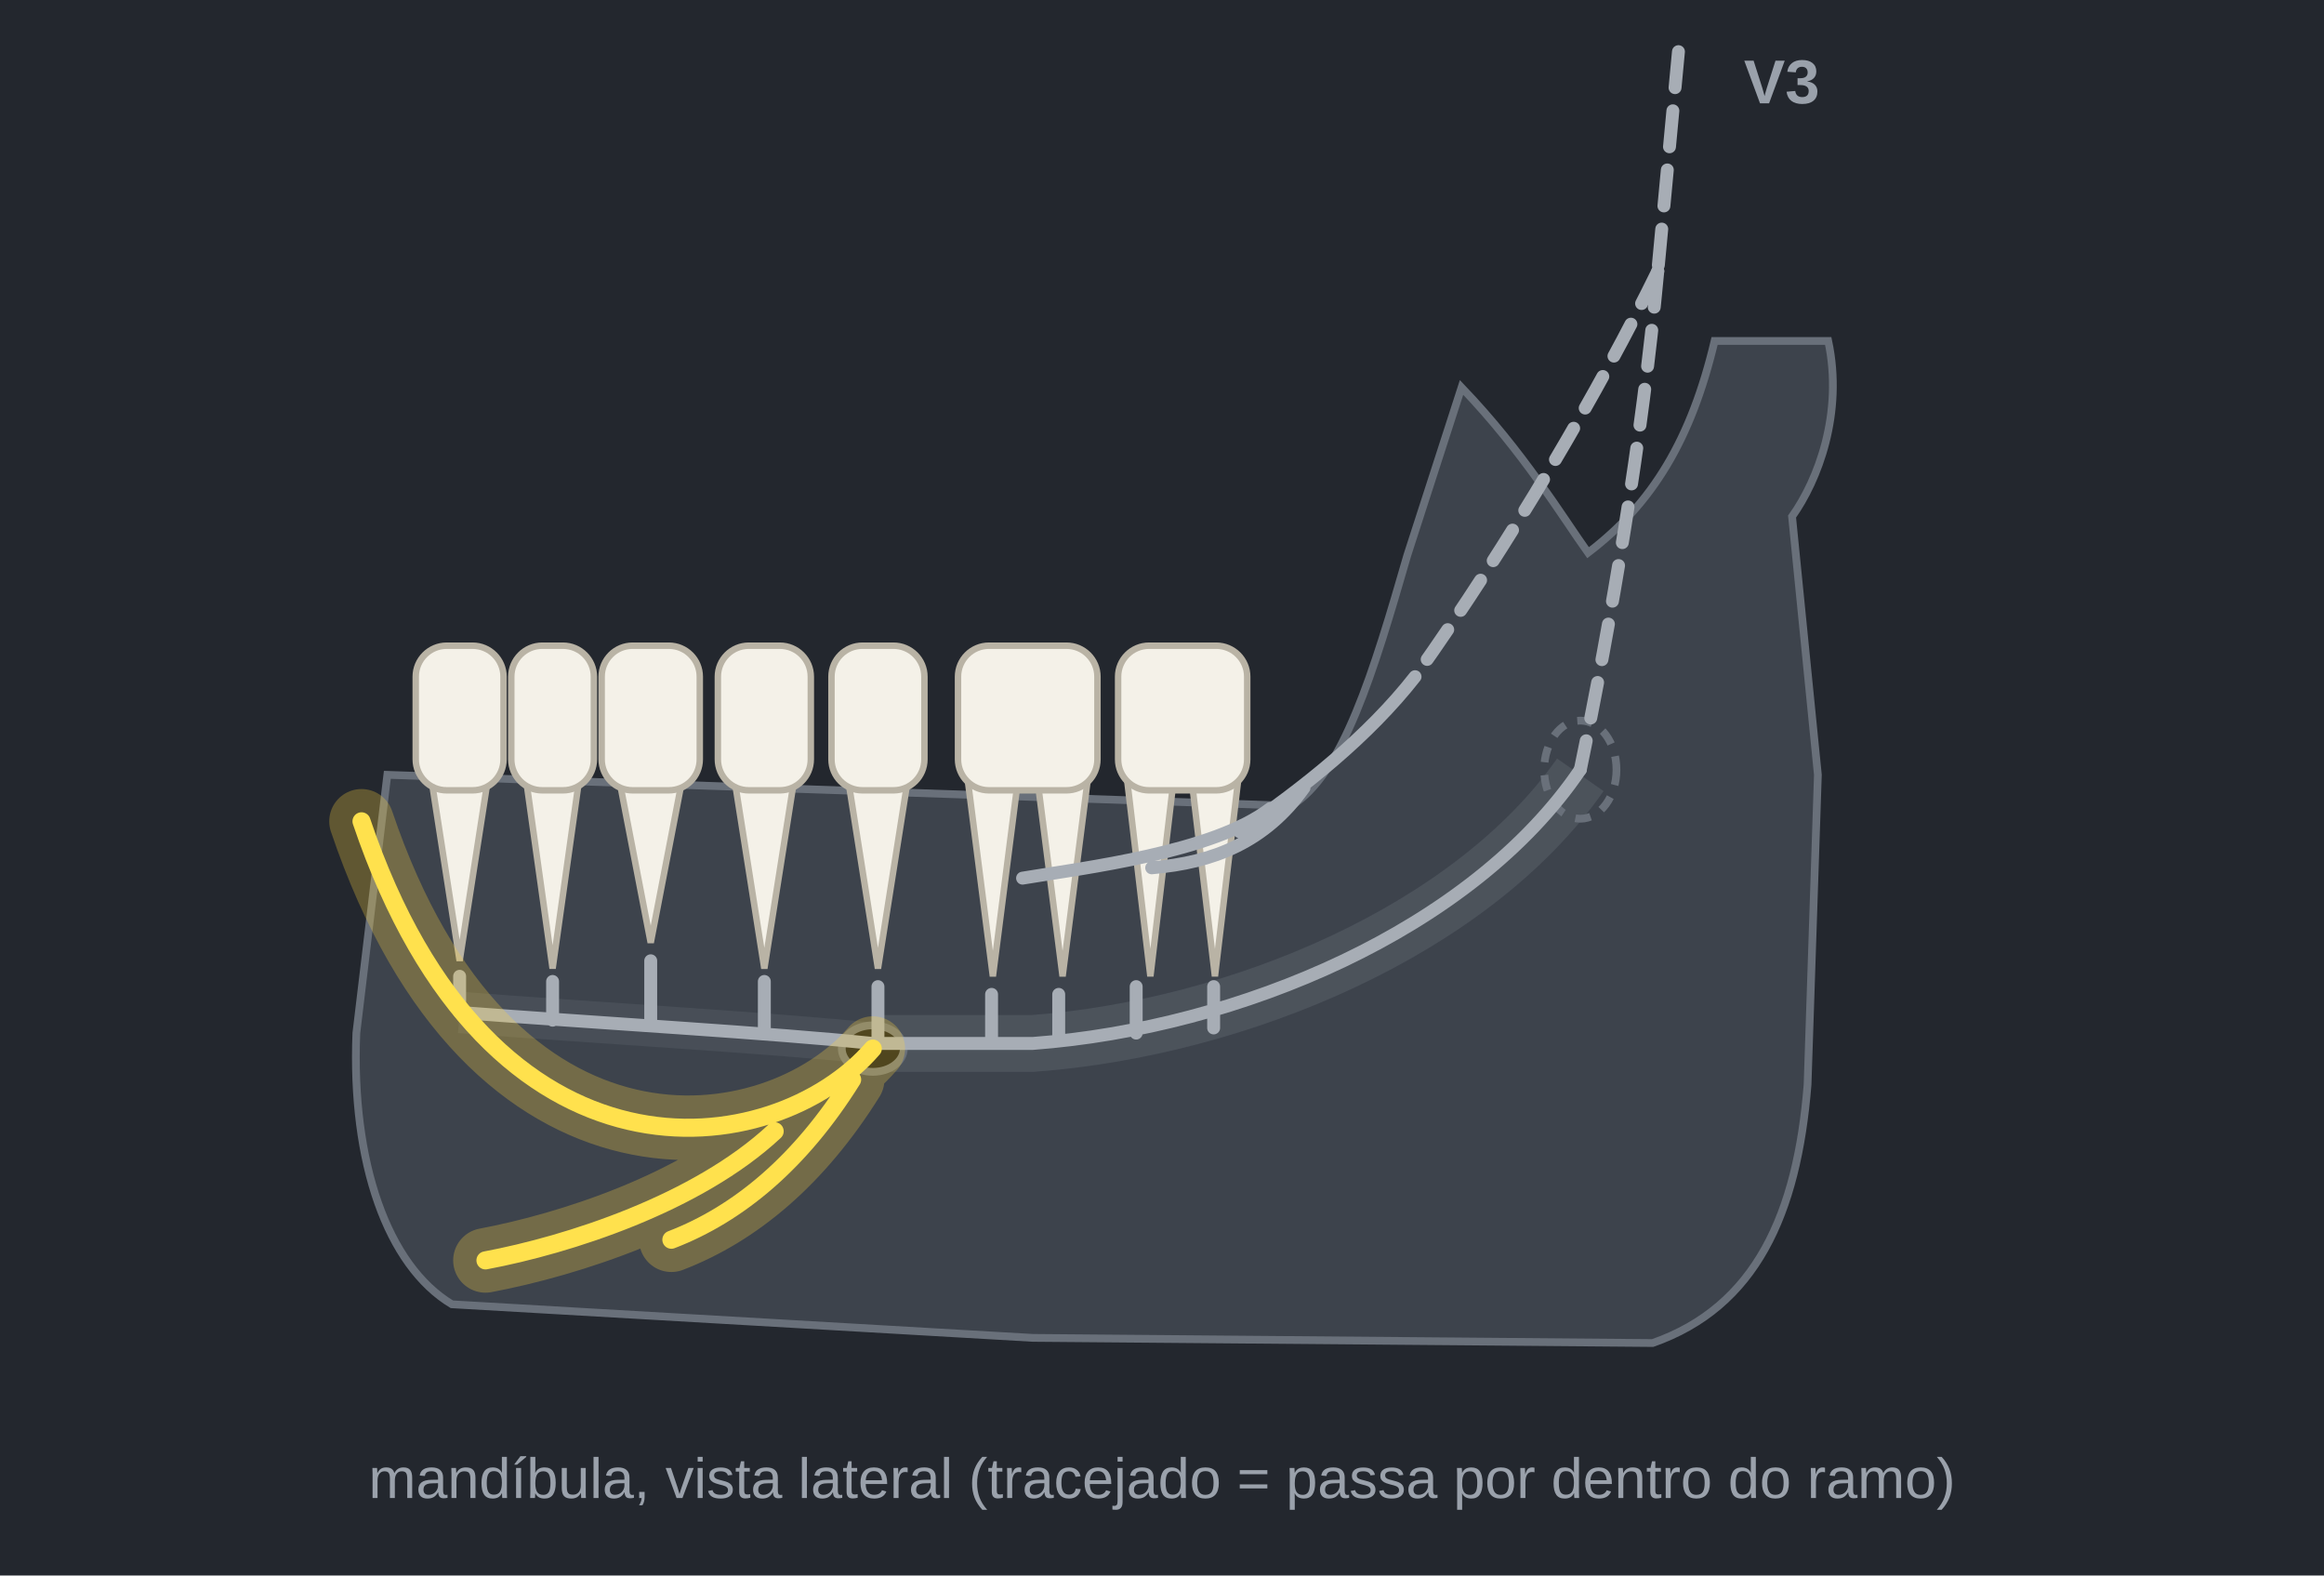
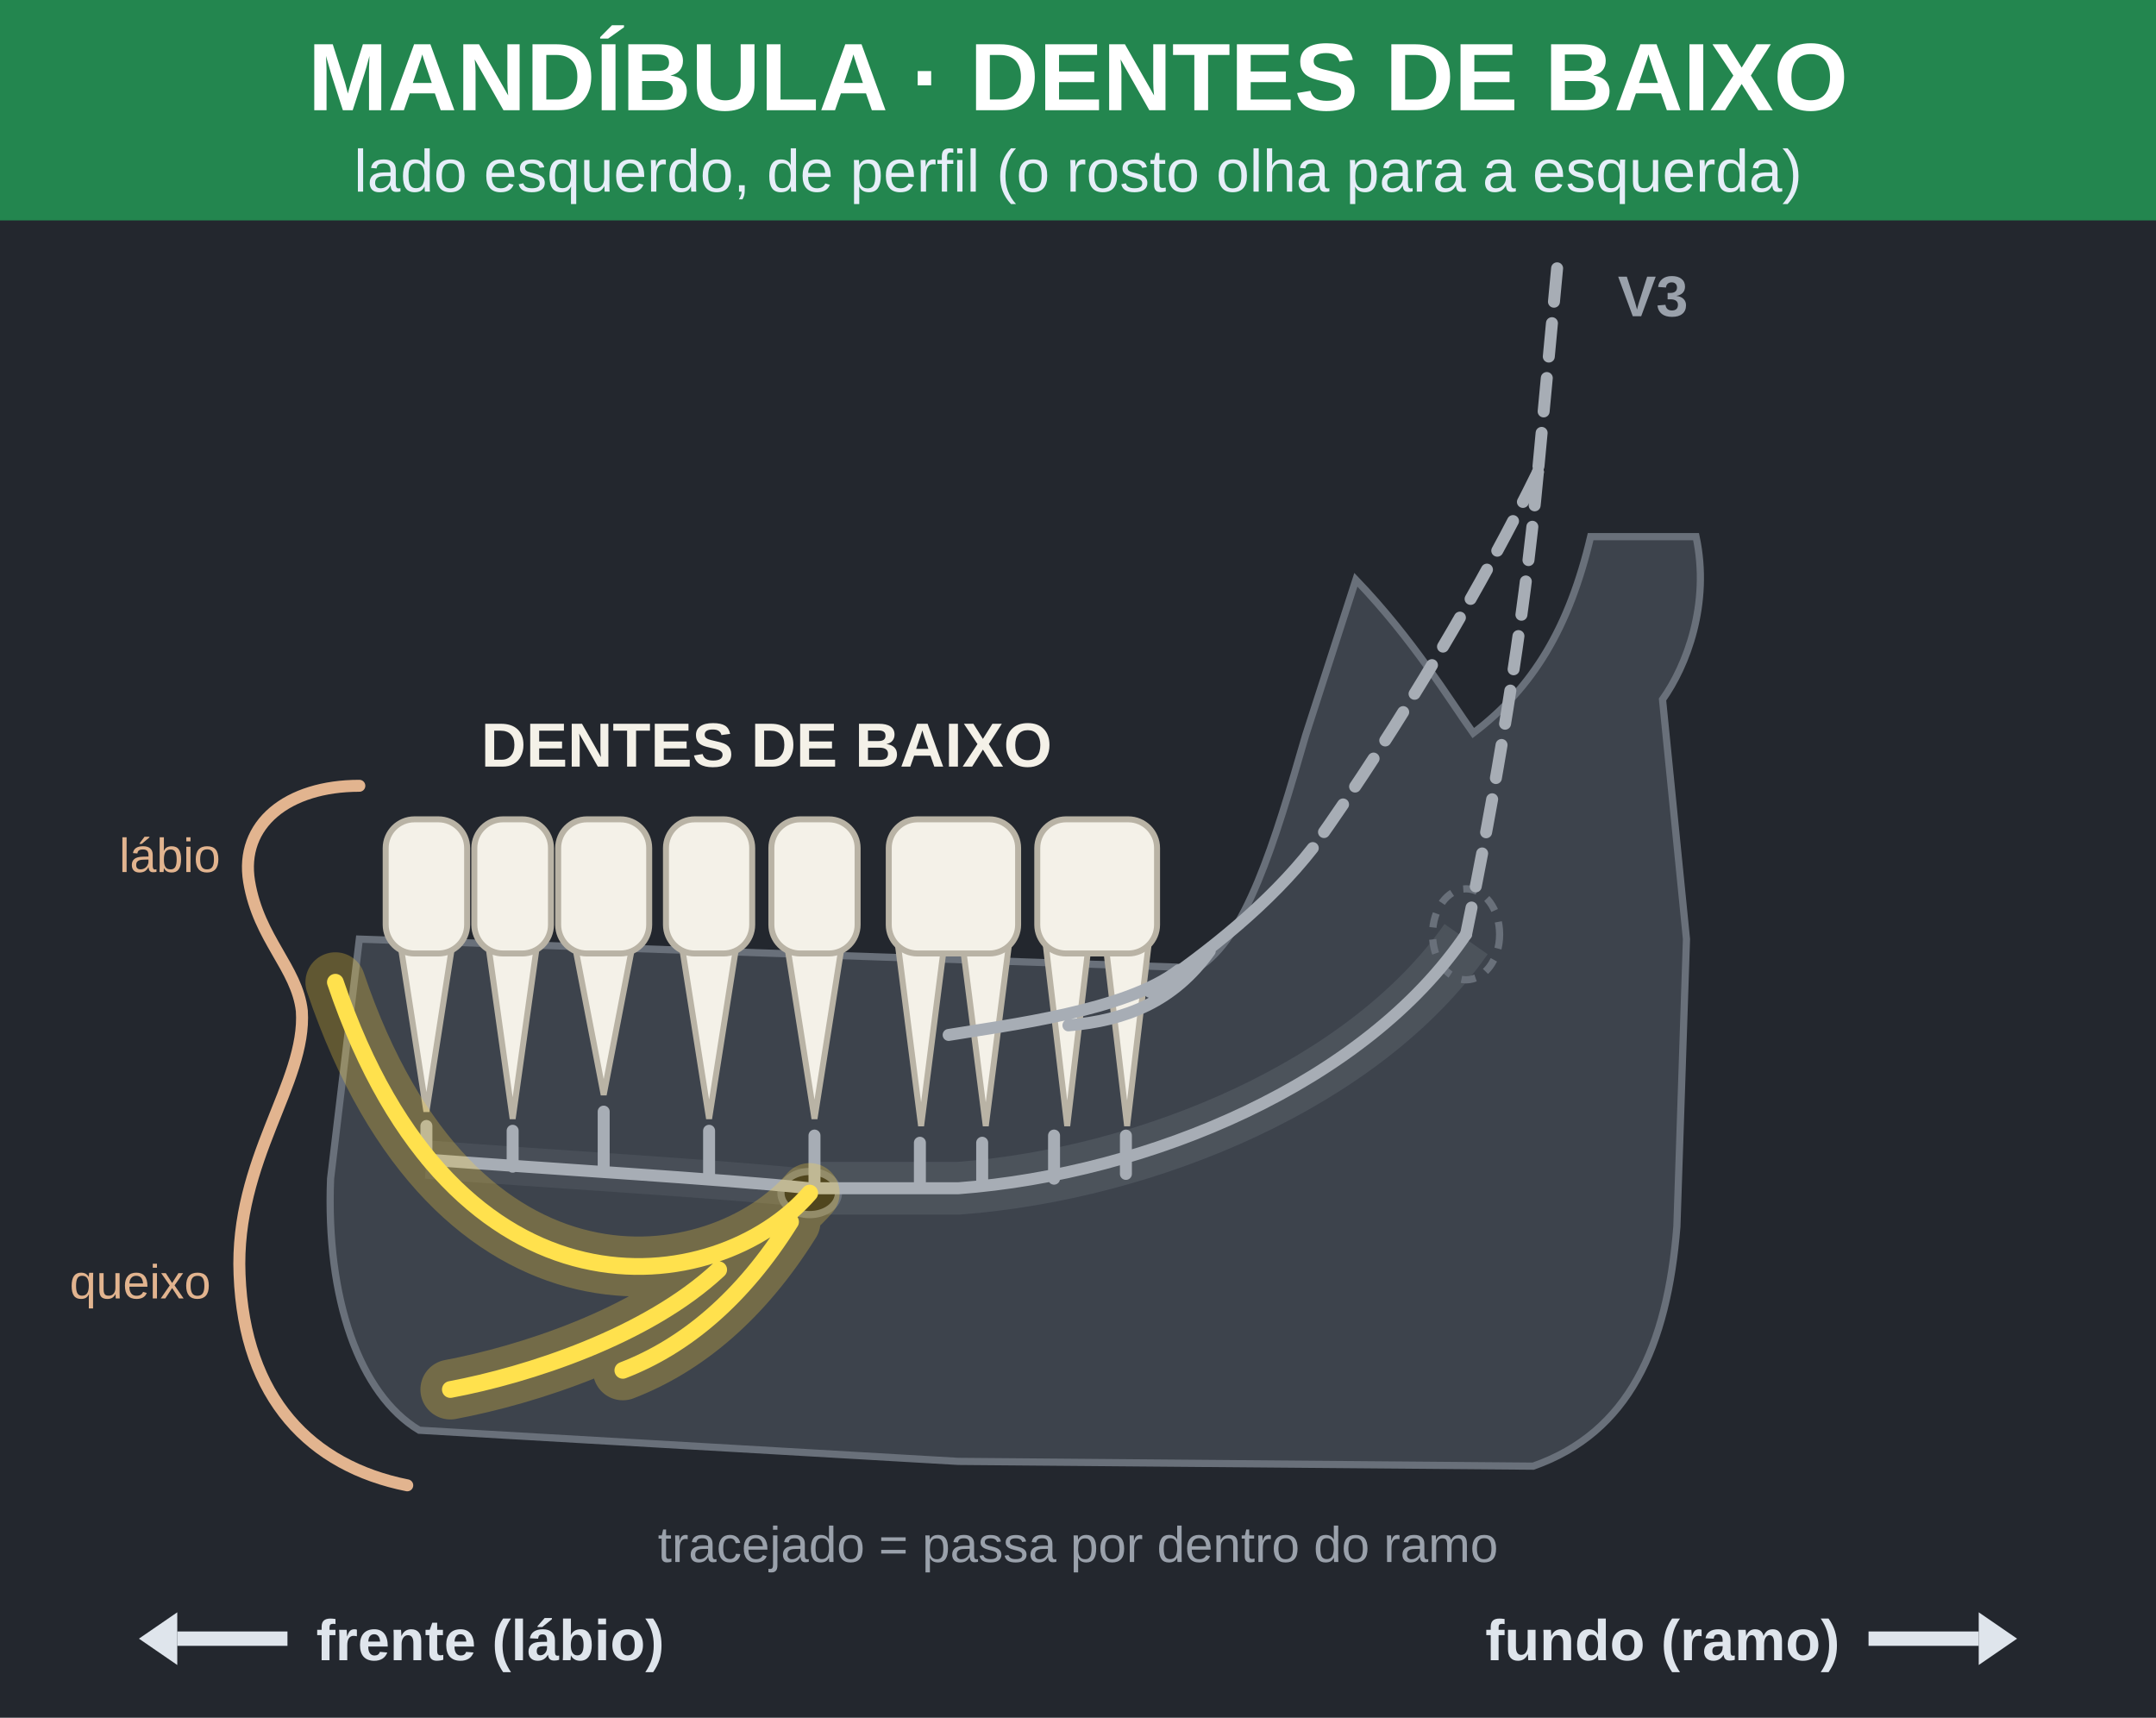
- <svg xmlns="http://www.w3.org/2000/svg" viewBox="0 0 900 610" width="900" height="610" role="img">
-   <rect width="900" height="610" fill="#23272e" />
-   <path d="M150 300 L500 312 C520 300 532 260 545 215 L566 150 C590 175 605 200 615 214 C640 195 655 170 664 132 L708 132 C714 160 704 186 694 200 L704 300 L700 420 C696 470 680 506 640 520 L400 518 L175 505 C150 490 136 450 138 400 Z" fill="#3d434c" stroke="#69707a" stroke-width="3" />
-   <path d="M612 300 C570 360 480 398 400 404 L338 404" fill="none" stroke="#69707a" stroke-width="22" stroke-opacity="0.35" />
-   <path d="M338 404 C300 400 230 396 178 392" fill="none" stroke="#69707a" stroke-width="16" stroke-opacity="0.25" />
-   <ellipse cx="612" cy="298" rx="14" ry="19" fill="none" stroke="#69707a" stroke-width="3" stroke-dasharray="6 5" />
-   <ellipse cx="338" cy="406" rx="12" ry="9" fill="#0d0f12" stroke="#69707a" stroke-width="3" />
-   <path d="M167.12 302 L178 372 L188.88 302 Z" fill="#f4f1e8" stroke="#b9b3a5" stroke-width="2.5" />
-   <rect x="161.0" y="250" width="34" height="56" rx="12" fill="#f4f1e8" stroke="#b9b3a5" stroke-width="2.5" />
-   <path d="M203.76 302 L214 375 L224.24 302 Z" fill="#f4f1e8" stroke="#b9b3a5" stroke-width="2.5" />
-   <rect x="198.0" y="250" width="32" height="56" rx="12" fill="#f4f1e8" stroke="#b9b3a5" stroke-width="2.5" />
-   <path d="M239.84 302 L252 365 L264.16 302 Z" fill="#f4f1e8" stroke="#b9b3a5" stroke-width="2.5" />
-   <rect x="233.0" y="250" width="38" height="56" rx="12" fill="#f4f1e8" stroke="#b9b3a5" stroke-width="2.5" />
-   <path d="M284.48 302 L296 375 L307.52 302 Z" fill="#f4f1e8" stroke="#b9b3a5" stroke-width="2.5" />
-   <rect x="278.0" y="250" width="36" height="56" rx="12" fill="#f4f1e8" stroke="#b9b3a5" stroke-width="2.5" />
-   <path d="M328.48 302 L340 375 L351.52 302 Z" fill="#f4f1e8" stroke="#b9b3a5" stroke-width="2.5" />
-   <rect x="322.0" y="250" width="36" height="56" rx="12" fill="#f4f1e8" stroke="#b9b3a5" stroke-width="2.5" />
-   <path d="M374.78 302 L384.5 378 L394.22 302 Z" fill="#f4f1e8" stroke="#b9b3a5" stroke-width="2.5" />
-   <path d="M401.78 302 L411.5 378 L421.22 302 Z" fill="#f4f1e8" stroke="#b9b3a5" stroke-width="2.5" />
-   <rect x="371.0" y="250" width="54" height="56" rx="12" fill="#f4f1e8" stroke="#b9b3a5" stroke-width="2.5" />
-   <path d="M436.5 302 L445.5 378 L454.5 302 Z" fill="#f4f1e8" stroke="#b9b3a5" stroke-width="2.5" />
-   <path d="M461.5 302 L470.5 378 L479.5 302 Z" fill="#f4f1e8" stroke="#b9b3a5" stroke-width="2.5" />
-   <rect x="433.0" y="250" width="50" height="56" rx="12" fill="#f4f1e8" stroke="#b9b3a5" stroke-width="2.5" />
-   <path d="M650 20 L642 105" fill="none" stroke="#a7adb5" stroke-width="5" stroke-linecap="round" stroke-linejoin="round" stroke-dasharray="14 9" />
-   <text x="690" y="40" text-anchor="middle" font-size="24" font-weight="700" font-family="Arial,Helvetica,sans-serif" fill="#9aa1ab">V3</text>
-   <path d="M642 105 C636 170 624 240 612 298" fill="none" stroke="#a7adb5" stroke-width="5" stroke-linecap="round" stroke-linejoin="round" stroke-dasharray="14 9" />
-   <path d="M612 298 C570 360 480 398 400 404 L338 404 M470 398 L470 382 M440 400 L440 382 M410 403 L410 385 M384 404 L384 385 M340 404 L340 382" fill="none" stroke="#a7adb5" stroke-width="5" stroke-linecap="round" stroke-linejoin="round" />
-   <path d="M642 105 C620 150 585 210 548 262" fill="none" stroke="#a7adb5" stroke-width="5" stroke-linecap="round" stroke-linejoin="round" stroke-dasharray="14 9" />
-   <path d="M548 262 C530 285 505 305 480 322 M505 305 C490 326 470 334 446 336 M492 313 C470 330 420 336 396 340" fill="none" stroke="#a7adb5" stroke-width="5" stroke-linecap="round" stroke-linejoin="round" />
-   <path d="M338 404 C300 400 230 396 178 392 M296 400 L296 380 M252 397 L252 372 M214 395 L214 380 M178 392 L178 378" fill="none" stroke="#a7adb5" stroke-width="5" stroke-linecap="round" stroke-linejoin="round" />
-   <path d="M338 406 C300 450 190 466 140 318 M300 438 C270 466 220 482 188 488 M330 418 C310 450 286 470 260 480" fill="none" stroke="#ffd23f" stroke-opacity="0.28" stroke-width="25" stroke-linecap="round" stroke-linejoin="round" />
-   <path d="M338 406 C300 450 190 466 140 318 M300 438 C270 466 220 482 188 488 M330 418 C310 450 286 470 260 480" fill="none" stroke="#ffe14d" stroke-width="7" stroke-linecap="round" stroke-linejoin="round" />
-   <text x="450" y="580" text-anchor="middle" font-size="22" font-weight="400" font-family="Arial,Helvetica,sans-serif" fill="#9aa1ab">mandíbula, vista lateral (tracejado = passa por dentro do ramo)</text>
+ <svg xmlns="http://www.w3.org/2000/svg" viewBox="0 0 900 717" width="900" height="717" role="img">
+   <rect width="900" height="717" fill="#23272e" />
+   <rect width="900" height="92" fill="#23864f" />
+   <text x="450.0" y="46" text-anchor="middle" font-size="40" font-weight="700" font-family="Arial,Helvetica,sans-serif" fill="#ffffff">MANDÍBULA · DENTES DE BAIXO</text>
+   <text x="450.0" y="80" text-anchor="middle" font-size="25" font-weight="400" font-family="Arial,Helvetica,sans-serif" fill="#e6eef8">lado esquerdo, de perfil (o rosto olha para a esquerda)</text>
+   <g transform="translate(0 92)">
+     <path d="M150 300 L500 312 C520 300 532 260 545 215 L566 150 C590 175 605 200 615 214 C640 195 655 170 664 132 L708 132 C714 160 704 186 694 200 L704 300 L700 420 C696 470 680 506 640 520 L400 518 L175 505 C150 490 136 450 138 400 Z" fill="#3d434c" stroke="#69707a" stroke-width="3" />
+     <path d="M612 300 C570 360 480 398 400 404 L338 404" fill="none" stroke="#69707a" stroke-width="22" stroke-opacity="0.35" />
+     <path d="M338 404 C300 400 230 396 178 392" fill="none" stroke="#69707a" stroke-width="16" stroke-opacity="0.25" />
+     <ellipse cx="612" cy="298" rx="14" ry="19" fill="none" stroke="#69707a" stroke-width="3" stroke-dasharray="6 5" />
+     <ellipse cx="338" cy="406" rx="12" ry="9" fill="#0d0f12" stroke="#69707a" stroke-width="3" />
+     <path d="M167.12 302 L178 372 L188.88 302 Z" fill="#f4f1e8" stroke="#b9b3a5" stroke-width="2.5" />
+     <rect x="161.0" y="250" width="34" height="56" rx="12" fill="#f4f1e8" stroke="#b9b3a5" stroke-width="2.5" />
+     <path d="M203.76 302 L214 375 L224.24 302 Z" fill="#f4f1e8" stroke="#b9b3a5" stroke-width="2.5" />
+     <rect x="198.0" y="250" width="32" height="56" rx="12" fill="#f4f1e8" stroke="#b9b3a5" stroke-width="2.5" />
+     <path d="M239.84 302 L252 365 L264.16 302 Z" fill="#f4f1e8" stroke="#b9b3a5" stroke-width="2.5" />
+     <rect x="233.0" y="250" width="38" height="56" rx="12" fill="#f4f1e8" stroke="#b9b3a5" stroke-width="2.5" />
+     <path d="M284.48 302 L296 375 L307.52 302 Z" fill="#f4f1e8" stroke="#b9b3a5" stroke-width="2.5" />
+     <rect x="278.0" y="250" width="36" height="56" rx="12" fill="#f4f1e8" stroke="#b9b3a5" stroke-width="2.5" />
+     <path d="M328.48 302 L340 375 L351.52 302 Z" fill="#f4f1e8" stroke="#b9b3a5" stroke-width="2.5" />
+     <rect x="322.0" y="250" width="36" height="56" rx="12" fill="#f4f1e8" stroke="#b9b3a5" stroke-width="2.5" />
+     <path d="M374.78 302 L384.5 378 L394.22 302 Z" fill="#f4f1e8" stroke="#b9b3a5" stroke-width="2.5" />
+     <path d="M401.78 302 L411.5 378 L421.22 302 Z" fill="#f4f1e8" stroke="#b9b3a5" stroke-width="2.5" />
+     <rect x="371.0" y="250" width="54" height="56" rx="12" fill="#f4f1e8" stroke="#b9b3a5" stroke-width="2.5" />
+     <path d="M436.5 302 L445.5 378 L454.5 302 Z" fill="#f4f1e8" stroke="#b9b3a5" stroke-width="2.5" />
+     <path d="M461.5 302 L470.5 378 L479.5 302 Z" fill="#f4f1e8" stroke="#b9b3a5" stroke-width="2.5" />
+     <rect x="433.0" y="250" width="50" height="56" rx="12" fill="#f4f1e8" stroke="#b9b3a5" stroke-width="2.5" />
+     <path d="M650 20 L642 105" fill="none" stroke="#a7adb5" stroke-width="5" stroke-linecap="round" stroke-linejoin="round" stroke-dasharray="14 9" />
+     <text x="690" y="40" text-anchor="middle" font-size="24" font-weight="700" font-family="Arial,Helvetica,sans-serif" fill="#9aa1ab">V3</text>
+     <path d="M642 105 C636 170 624 240 612 298" fill="none" stroke="#a7adb5" stroke-width="5" stroke-linecap="round" stroke-linejoin="round" stroke-dasharray="14 9" />
+     <path d="M612 298 C570 360 480 398 400 404 L338 404 M470 398 L470 382 M440 400 L440 382 M410 403 L410 385 M384 404 L384 385 M340 404 L340 382" fill="none" stroke="#a7adb5" stroke-width="5" stroke-linecap="round" stroke-linejoin="round" />
+     <path d="M642 105 C620 150 585 210 548 262" fill="none" stroke="#a7adb5" stroke-width="5" stroke-linecap="round" stroke-linejoin="round" stroke-dasharray="14 9" />
+     <path d="M548 262 C530 285 505 305 480 322 M505 305 C490 326 470 334 446 336 M492 313 C470 330 420 336 396 340" fill="none" stroke="#a7adb5" stroke-width="5" stroke-linecap="round" stroke-linejoin="round" />
+     <path d="M338 404 C300 400 230 396 178 392 M296 400 L296 380 M252 397 L252 372 M214 395 L214 380 M178 392 L178 378" fill="none" stroke="#a7adb5" stroke-width="5" stroke-linecap="round" stroke-linejoin="round" />
+     <path d="M338 406 C300 450 190 466 140 318 M300 438 C270 466 220 482 188 488 M330 418 C310 450 286 470 260 480" fill="none" stroke="#ffd23f" stroke-opacity="0.28" stroke-width="25" stroke-linecap="round" stroke-linejoin="round" />
+     <path d="M338 406 C300 450 190 466 140 318 M300 438 C270 466 220 482 188 488 M330 418 C310 450 286 470 260 480" fill="none" stroke="#ffe14d" stroke-width="7" stroke-linecap="round" stroke-linejoin="round" />
+     <path d="M150 236 C120 236 100 252 104 276 C108 300 124 312 126 330 C128 360 98 392 100 440 C102 492 130 520 170 528" fill="none" stroke="#e2b48f" stroke-width="5" stroke-linecap="round" />
+     <text x="92" y="272" text-anchor="end" font-size="20" font-weight="400" font-family="Arial,Helvetica,sans-serif" fill="#e2b48f">lábio</text>
+     <text x="88" y="450" text-anchor="end" font-size="20" font-weight="400" font-family="Arial,Helvetica,sans-serif" fill="#e2b48f">queixo</text>
+     <text x="320" y="228" text-anchor="middle" font-size="26" font-weight="700" font-family="Arial,Helvetica,sans-serif" fill="#f4f1e8">DENTES DE BAIXO</text>
+     <text x="450" y="560" text-anchor="middle" font-size="21" font-weight="400" font-family="Arial,Helvetica,sans-serif" fill="#9aa1ab">tracejado = passa por dentro do ramo</text>
+     <path d="M120 592 L74 592" stroke="#dfe5ec" stroke-width="6" />
+     <polygon points="58,592 74,581 74,603" fill="#dfe5ec" />
+     <text x="48" y="601" text-anchor="end" font-size="25" font-weight="700" font-family="Arial,Helvetica,sans-serif" fill="#dfe5ec" />
+     <text x="132" y="601" text-anchor="start" font-size="24" font-weight="700" font-family="Arial,Helvetica,sans-serif" fill="#dfe5ec">frente (lábio)</text>
+     <path d="M780 592 L826 592" stroke="#dfe5ec" stroke-width="6" />
+     <polygon points="842,592 826,603 826,581" fill="#dfe5ec" />
+     <text x="852" y="601" text-anchor="start" font-size="25" font-weight="700" font-family="Arial,Helvetica,sans-serif" fill="#dfe5ec" />
+     <text x="768" y="601" text-anchor="end" font-size="24" font-weight="700" font-family="Arial,Helvetica,sans-serif" fill="#dfe5ec">fundo (ramo)</text>
+   </g>
</svg>
